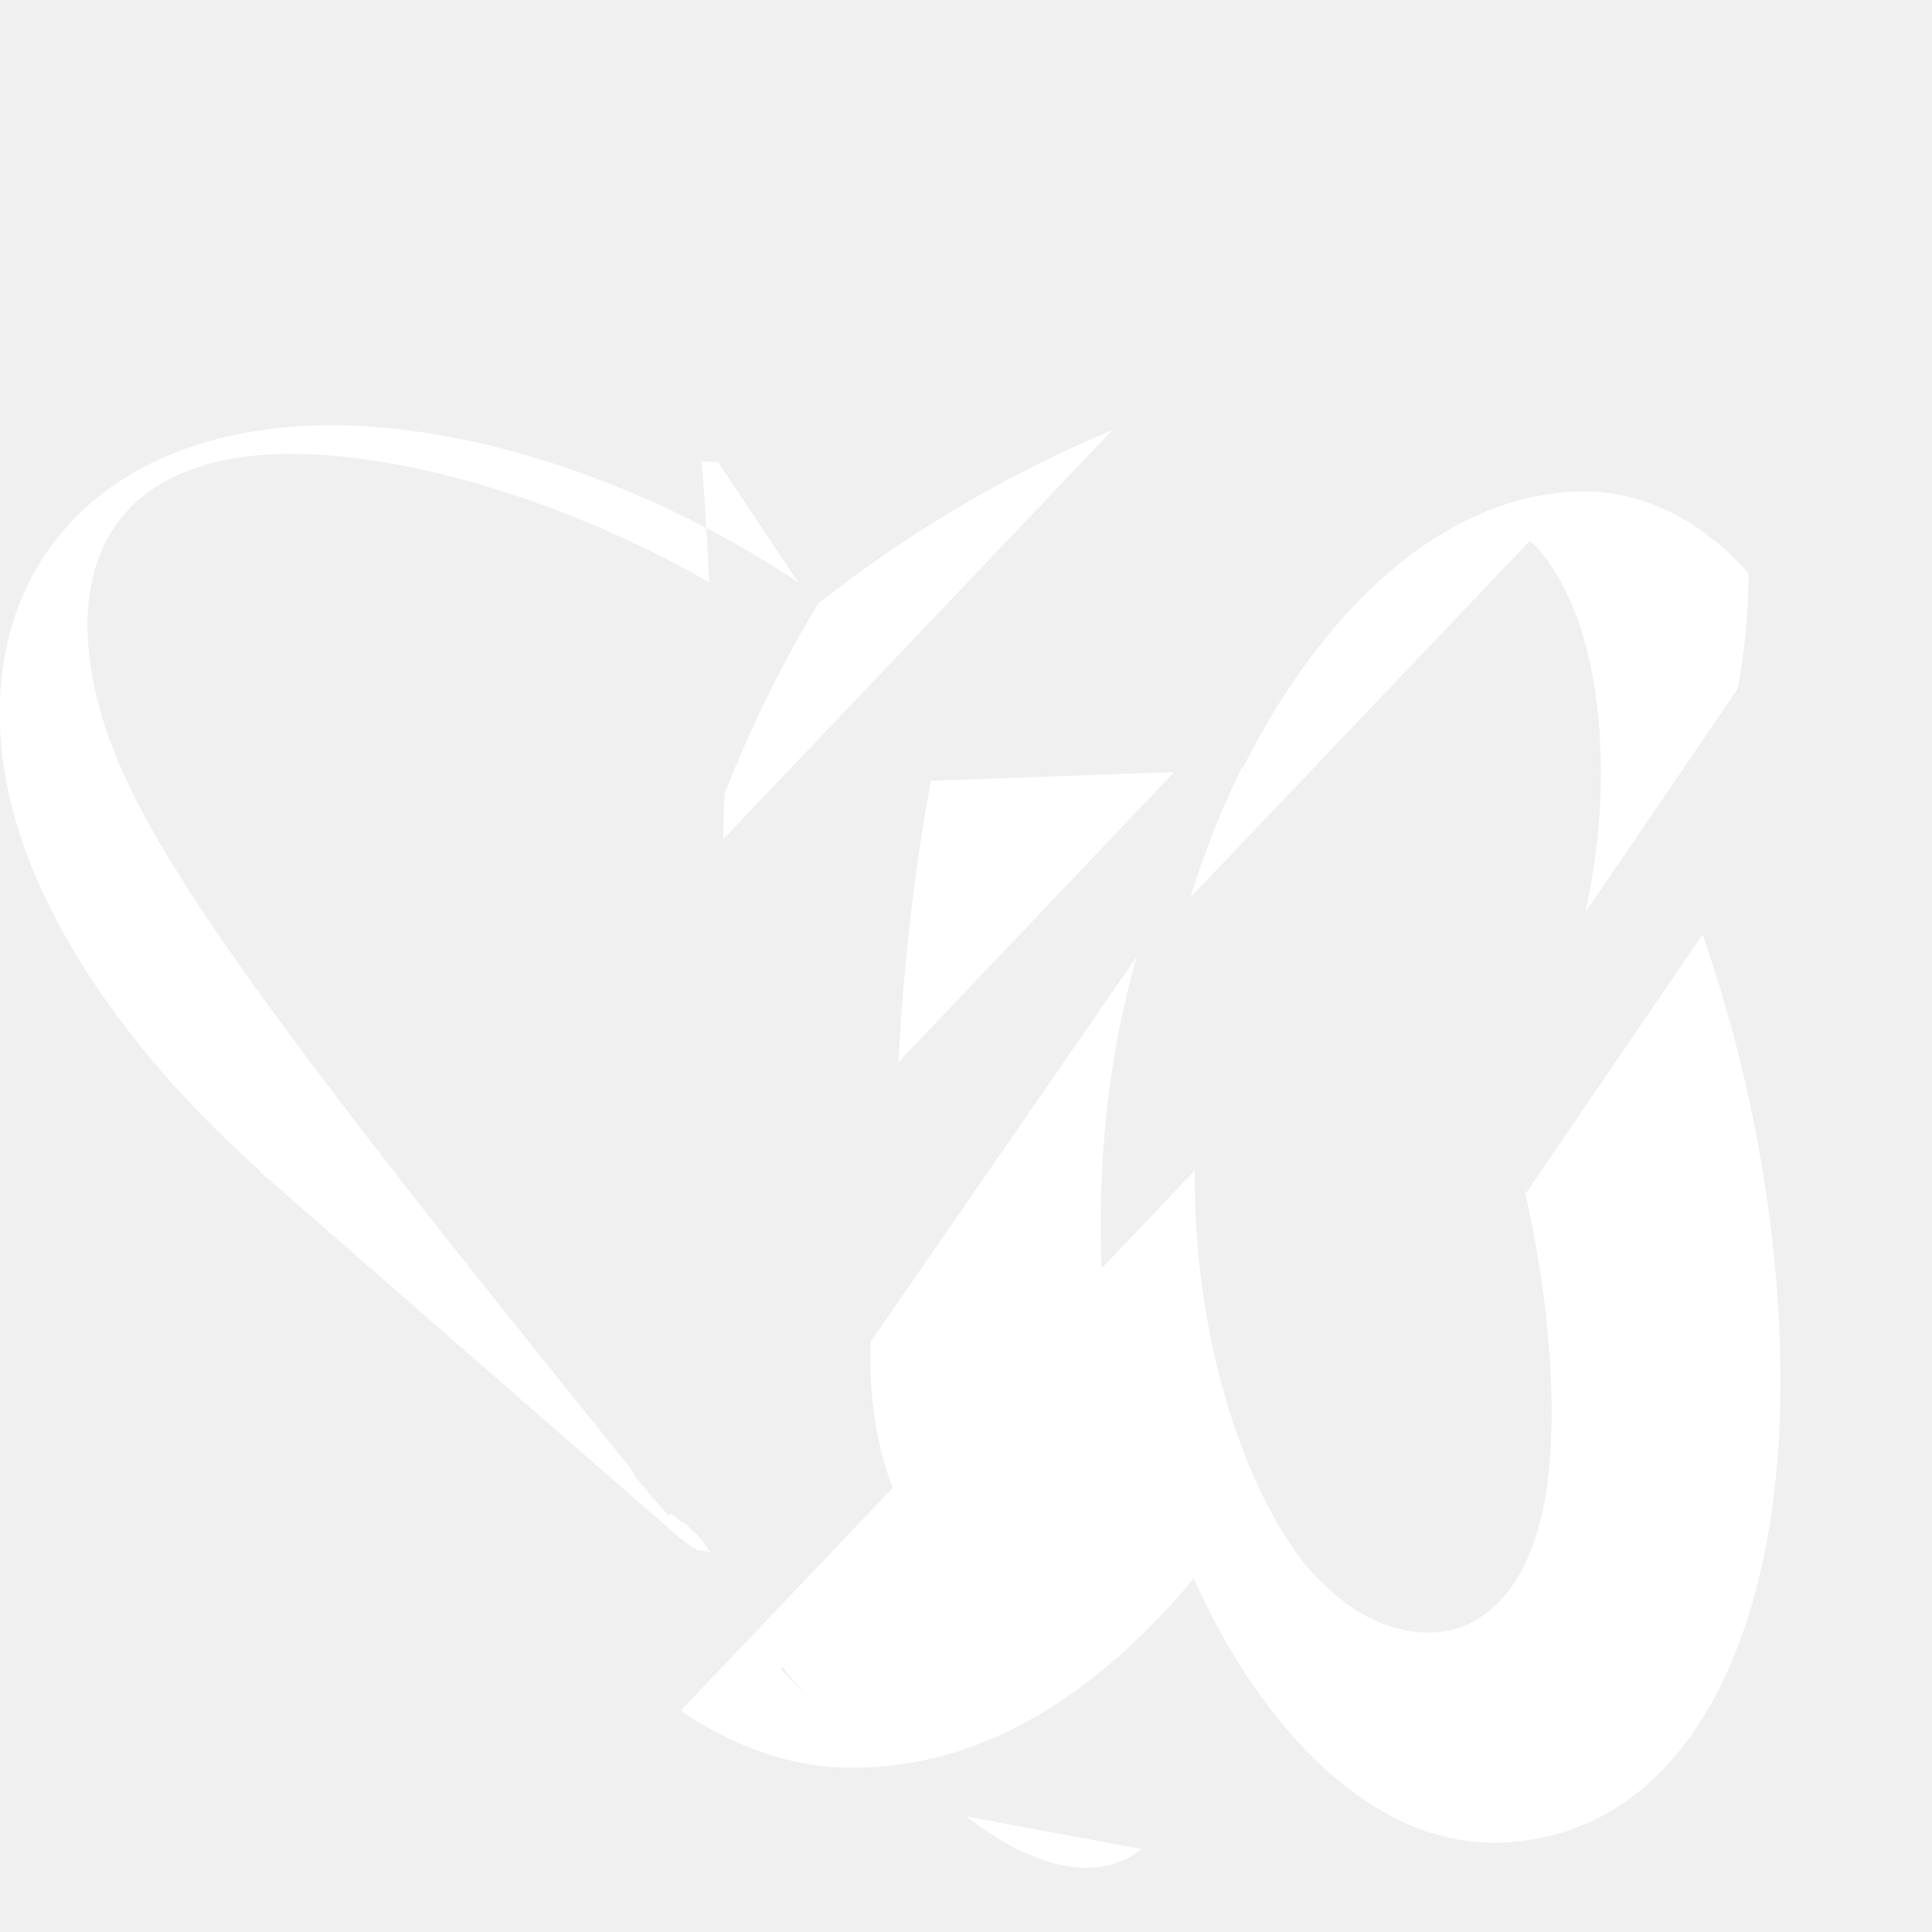
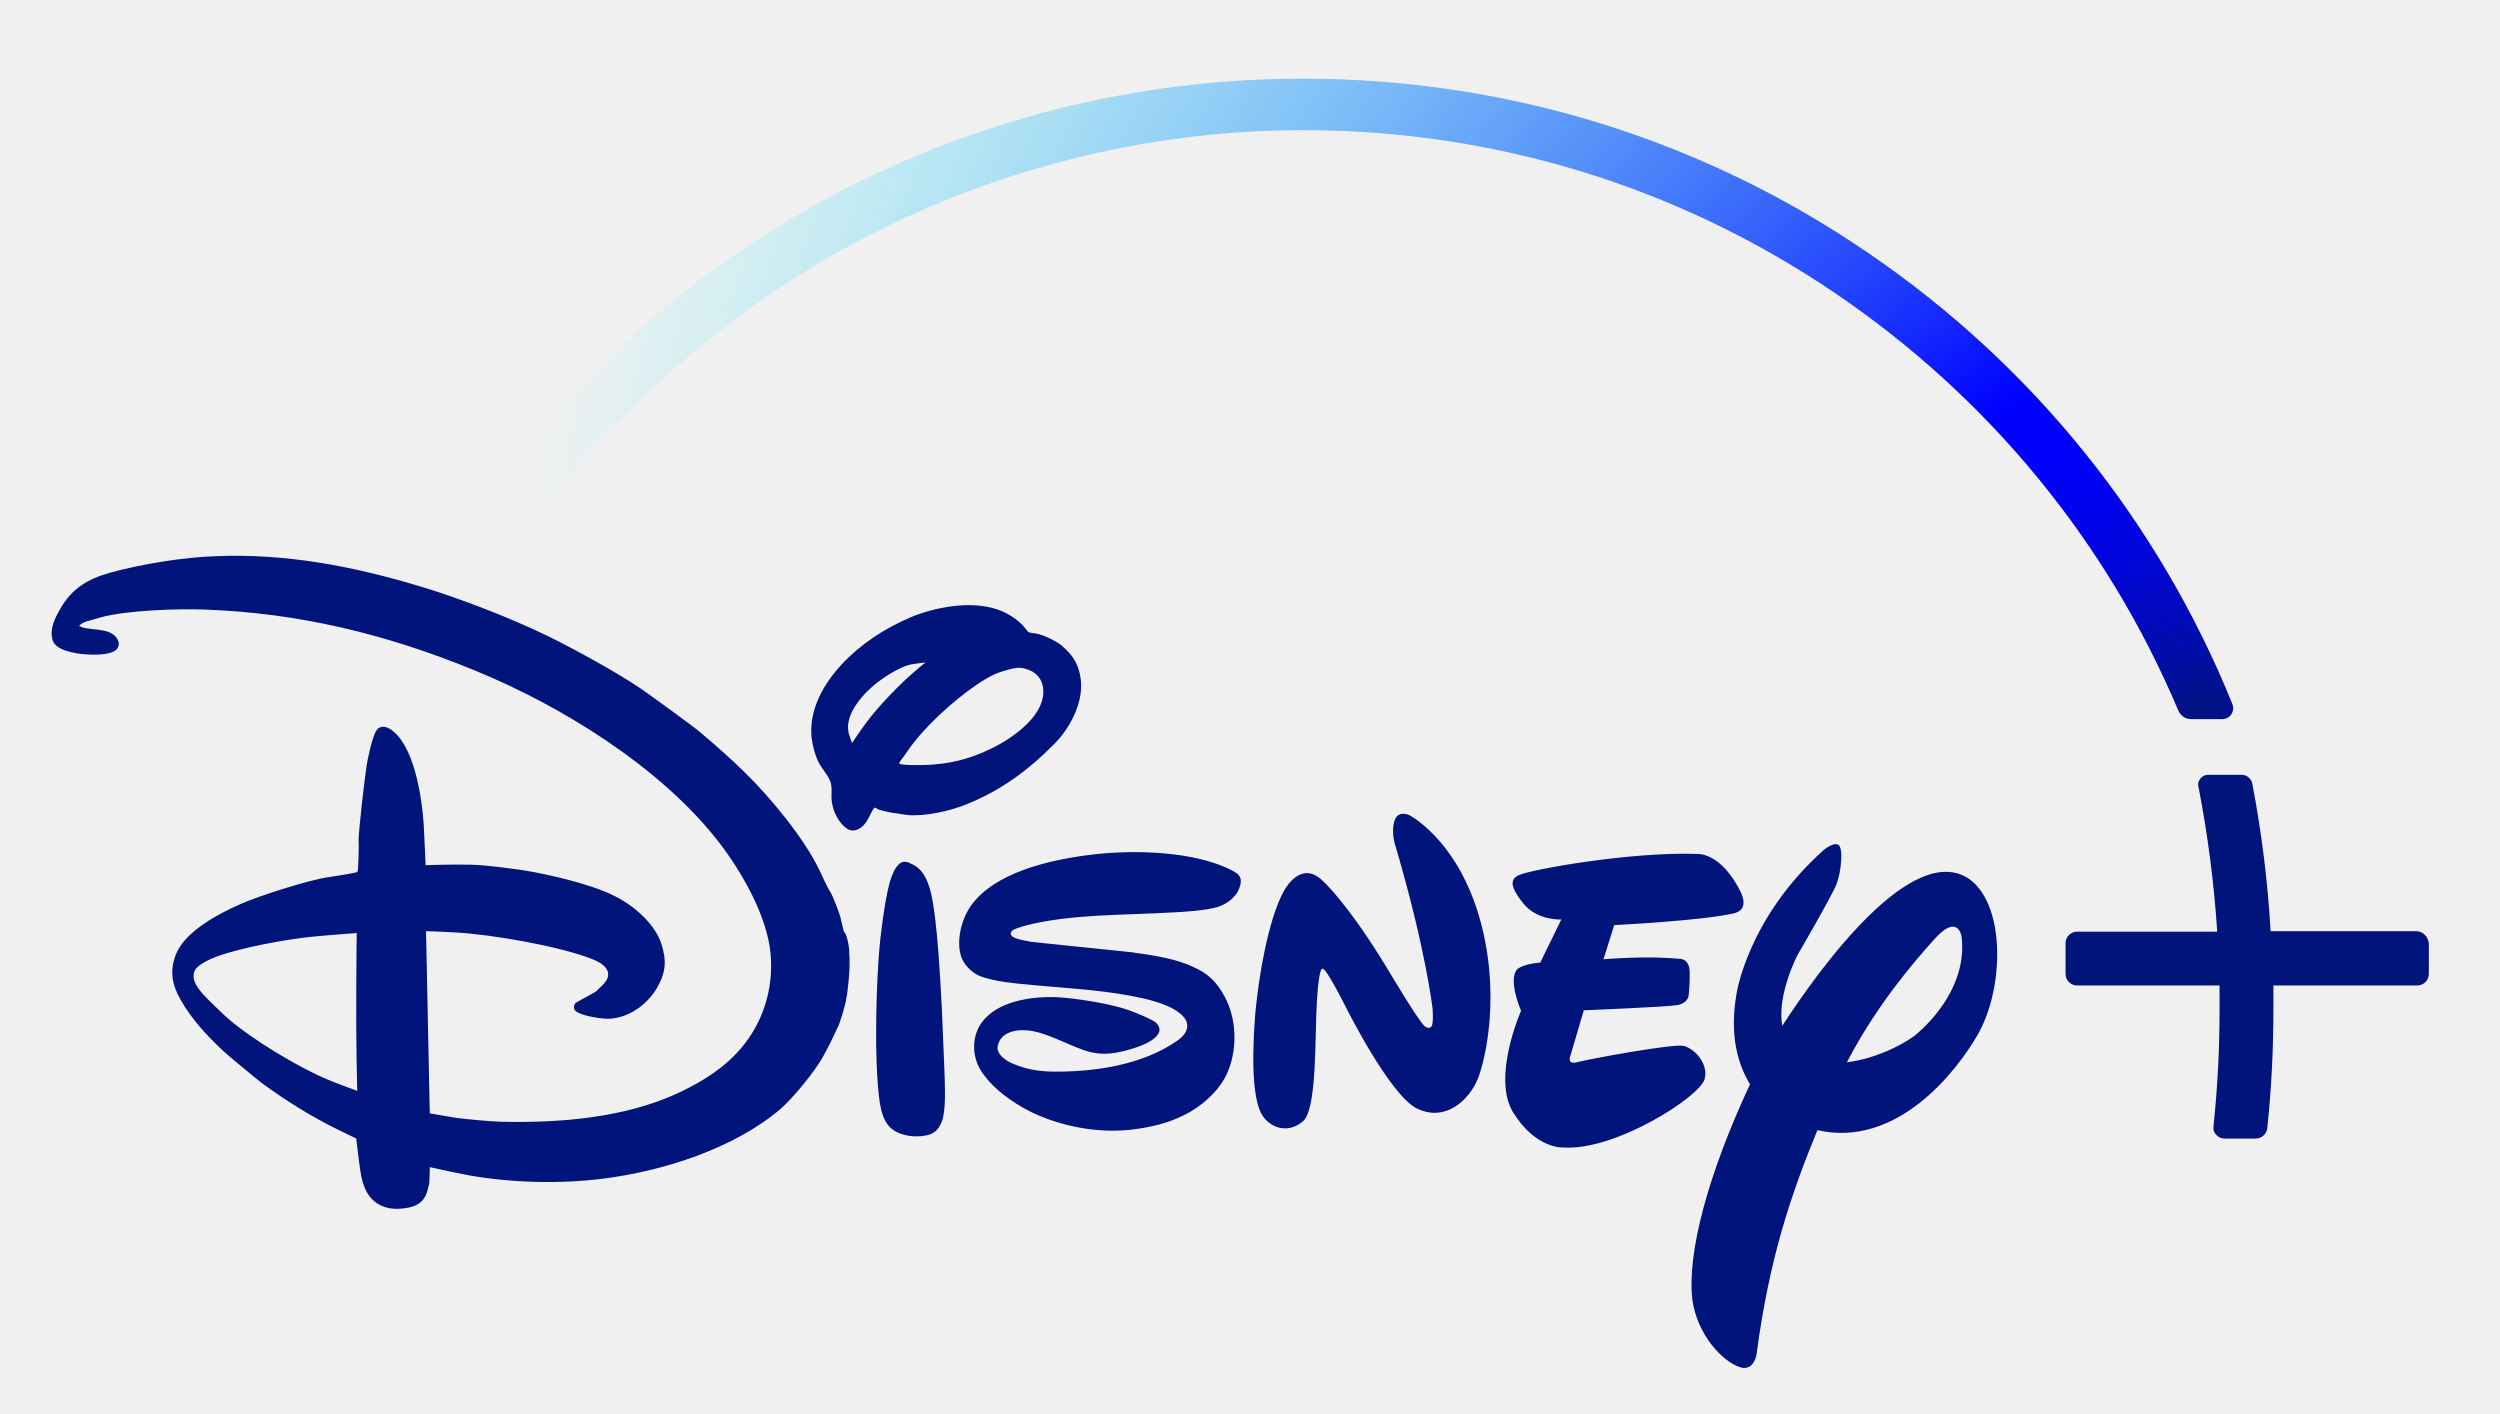
- <svg xmlns="http://www.w3.org/2000/svg" viewBox="0 0 24 24" fill="#ffffff">
-   <path d="M11.565 9.698c-.2 1.065-.34 2.264-.404 3.496l3.424-3.602c-.956.03-2.028.074-3.02.106zm7.395 5.12l-.018-.018c.266 1.158.377 2.31.317 3.264-.086 1.369-.64 2.183-1.467 2.215-.613.024-1.162-.346-1.586-.852a4.55 4.55 0 0 1-.28-.407l-.003.003-.008-.016c-.66-1.113-1.089-2.749-1.073-4.466l-6.386 6.71c.614.418 1.3.68 1.988.705 1.697.063 3.172-.892 4.386-2.347.197.438.423.857.68 1.244l.008.016.003-.003c.83 1.238 1.93 2.07 3.128 2.023 2.165-.082 3.355-2.292 3.46-5.26.066-1.9-.27-4.05-.96-6.02l-2.19 3.21zm-8.8-7.315A15.7 15.7 0 0 0 9 9.863c-.008.187-.014.374-.017.562l4.836-5.083a15.65 15.65 0 0 0-3.66 2.161zm11.563-.378c-.618-.7-1.376-1.047-2.133-1.02-1.697.063-3.172 1.492-4.147 3.427l-.015-.006-.004.014c-.247.5-.46 1.038-.636 1.607l4.217-4.43c.028.024.057.05.083.077.502.564.847 1.605.793 3.105-.017.473-.083.957-.187 1.434l1.893-2.778c.09-.482.131-.966.136-1.43zm-10.908 9.543c-.026.75.097 1.453.353 1.994l2.527-2.655c-.023-.42-.028-.848-.013-1.278.037-1.02.19-1.985.44-2.845zm-.898-9.434C7.7 5.75 4.534 4.753 2.274 5.586.456 6.253-.341 7.95.13 9.95c.37 1.552 1.533 3.198 3.1 4.595l-.003.008 5.226 4.56.004-.006c.046.04.094.077.14.116l.005-.005.014.014.009-.01c.017.014.034.03.051.044l.014-.015.016.015.006-.007.012.01.006-.007.01.01.007-.007.012.01.014-.015.026.023.004-.004.005.004c.003-.003.005-.007.008-.01l-.016-.015.003-.003-.013-.013.007-.007-.026-.024.007-.007-.03-.027.005-.006-.034-.032.007-.007a278.385 278.385 0 0 1-.236-.224l-.006.006-.009-.01-.009.01-.033-.034c-.016-.015-.033-.03-.05-.046l-.007.008-.035-.036.004-.005-.006-.005c-.01.01-.02.022-.03.033l-.056-.057.004-.005-.006-.005a250.85 250.85 0 0 1-.193-.207l.003-.003-.013-.015.004-.004a77.7 77.7 0 0 1-.154-.176l.003-.004-.022-.026.003-.004-.012-.014.003-.004-.013-.016.004-.004-.013-.017.003-.003C2.697 11.895 1.5 10.1 1.169 8.517c-.285-1.36.175-2.327 1.228-2.69C3.8 5.3 6.5 5.913 8.81 7.233c-.03-.607-.053-.998-.093-1.498l.2.001zm2.087 15.33c.476.367.97.62 1.445.638.28.01.527-.07.735-.232zm-2.293-1.87c.274.35.568.677.878.972l-.885-.93.007-.042z" />
+ <svg xmlns="http://www.w3.org/2000/svg" version="1.1" id="disneyplus__Layer_1" x="0px" y="0px" viewBox="0 0 534 302" style="enable-background:new 0 0 534 302;" xml:space="preserve">
+   <style type="text/css">.disneyplus__st0{fill:#01147B}.disneyplus__st1{fill:url(#disneyplus__SVGID_1_)}</style>
+   <g>
+     <path class="disneyplus__st0" d="M241.7,203.4c0.3,0,0.3,0,0.6,0.1c4.6,0.6,9.1,1.4,12.5,3c3.2,1.4,5.1,3.2,6.8,6.4c2.6,4.8,2.8,11.5,0.4,16.6   c-1.8,3.8-5.6,7-9.1,8.7c-3.6,1.8-7.2,2.6-11.3,3.1c-7.2,0.8-15-0.7-21.4-3.8c-3.8-1.9-8.5-5.1-10.9-9.2c-1.7-3-1.7-7,0.4-9.9   c3.4-4.6,10.6-5.6,16-5.4c4.1,0.2,11.6,1.4,15.5,2.8c1.1,0.4,5.1,2,5.8,2.7c0.5,0.5,0.8,1.2,0.6,1.9c-0.9,2.7-7.6,4.2-9.5,4.5   c-5.2,0.8-7.8-1.2-13.7-3.5c-1.5-0.6-3.4-1.2-4.9-1.3c-2.7-0.3-5.9,0.5-6.4,3.4c-0.3,1.5,1.5,2.9,2.8,3.5c3.1,1.4,5.7,1.8,8.8,1.9   c9.1,0.1,19.4-1.4,26.9-6.7c1-0.7,2-1.8,2-3.1c0-2.7-4.7-4.4-4.7-4.4c-5-2.1-14.4-3.1-19.1-3.5c-5-0.4-13-1.1-14.9-1.4   c-2-0.3-4.1-0.7-5.8-1.4c-1.7-0.8-3.4-2.5-3.9-4.4c-0.9-3.4,0.2-7.6,2.1-10.4c5-7.2,16.7-9.9,25.5-11c8.5-1.1,22.2-1,30.5,3.4   c1.3,0.7,1.9,1.3,1.7,2.7c-0.5,2.6-2.5,4.2-4.8,5c-2.5,0.8-7.6,1.1-9.8,1.2c-10,0.6-22.1,0.3-31.7,2.9c-0.7,0.2-2,0.6-2.5,1   c-1.5,1.6,2.8,2.1,3.7,2.3c0.3,0.1,0.3,0.1,0.6,0.1L241.7,203.4 M182,158.7c0,0,1.6-2.4,3-4.3c2.5-3.4,7-8.1,10.4-11   c1-0.9,2.3-1.9,2.3-1.9s-1.9,0.2-3,0.4c-2.6,0.5-6.3,3-8.2,4.6c-3.1,2.7-6.5,7-5,10.8C181.7,158,182,158.7,182,158.7 M199.3,163.3   c4.9-0.3,9.5-1.8,13.8-4.1c4.2-2.3,10.4-6.9,9.7-12.3c-0.2-1.7-1.3-3.1-2.8-3.7c-1.9-0.8-2.8-0.7-5.2,0c-1.7,0.5-2.5,0.8-4.2,1.8   c-4.8,2.8-11.7,8.8-15.4,13.6c-0.9,1.1-1.7,2.4-2.4,3.3c-0.4,0.5-0.8,1-0.7,1.2C192.3,163.5,197.4,163.5,199.3,163.3 M186.8,172.5   c-0.5,0.5-1,1.8-1.6,2.8c-0.3,0.5-0.8,1.1-1.2,1.4c-1.3,0.9-2.4,1-3.6-0.1c-1.7-1.5-2.7-3.9-2.8-6.2c0-1,0.1-2.1-0.1-3   c-0.3-1.4-1.7-2.9-2.5-4.3c-0.9-1.6-1.6-4.4-1.7-6.2c-0.3-5.7,2.7-10.9,6.5-15c3.9-4.2,9-7.6,14.6-10c5.2-2.2,12.9-3.7,18.7-1.7   c1.9,0.6,4.5,2.2,5.8,3.9c0.3,0.3,0.5,0.7,0.8,0.9c0.3,0.2,0.9,0.2,1.5,0.3c1.8,0.3,4.5,1.7,5.6,2.6c2.2,1.9,3.4,3.7,3.9,6.3   c1.1,5.2-1.9,11-5.3,14.5c-5.9,6-11.7,10.2-19.2,13.2c-3.3,1.3-8.4,2.5-12.2,2.2c-1.2-0.1-2.4-0.4-3.5-0.5   c-0.6-0.1-2.7-0.6-2.9-0.7C187.2,172.6,186.9,172.5,186.8,172.5 M193.5,184.1c0.2,0,0.6,0.1,0.9,0.3c2.6,1,3.7,3.4,4.4,6.1   c1.5,6.2,2.1,20,2.4,25.4c0.2,4,0.3,8,0.5,12c0.1,3.4,0.4,7.9-0.3,11c-0.3,1.1-1,2.5-2.1,3.1c-1.3,0.8-4.1,0.9-5.7,0.5   c-3.9-0.8-5.1-3.3-5.7-7.1c-1.3-9.1-0.7-27,0.1-34.5c0.3-2.5,1.2-10.5,2.5-13.8C190.9,186.1,191.9,183.8,193.5,184.1 M76.2,199.3   c0,0-5.7,0.4-9.7,0.8c-5,0.5-14.5,2.2-19.9,4.1c-1.6,0.6-5,2-5.2,3.7c-0.3,1.7,0.8,3.1,2,4.5c0.7,0.8,4.6,4.6,5.7,5.5   c4.6,3.9,14,9.8,20.9,12.7c2.4,1,6.3,2.4,6.3,2.4s-0.3-11.2-0.2-22.2C76.1,205,76.2,199.3,76.2,199.3 M181.4,203.7   c0.3,3-0.4,8.7-0.6,9.4c-0.2,1.7-1.5,5.7-1.8,6.2c-1.1,2.4-2.1,4.4-3.2,6.4c-1.9,3.4-6.4,8.8-9,11.1c-9.9,8.5-25.2,13.4-38.3,15   c-8.9,1.1-19.1,0.9-28.6-0.8c-3.2-0.6-8.1-1.7-8.1-1.7s0,1.9-0.1,3.3c-0.1,0.6-0.5,2.3-0.8,2.8c-0.7,1.4-1.8,2.1-3.4,2.5   c-2,0.4-4.1,0.5-5.9-0.3c-3-1.3-4.1-4.1-4.6-7.3c-0.4-2.6-0.9-7.1-0.9-7.1s-2.2-1.1-4.1-2c-5.7-2.8-11.2-6.3-16-9.8   c-1.3-1-7-5.7-8.3-6.9c-3.5-3.3-6.7-6.7-9.1-10.9c-1.9-3.3-2.4-6.3-1-9.8c2-4.9,9-8.6,13.8-10.7c3.5-1.6,14.6-5.2,19.1-5.8   c2.2-0.3,5.5-0.9,5.7-1c0.1-0.1,0.1-0.1,0.2-0.2c0.1-0.1,0.3-5,0.2-6.8c0-1.8,1.3-13.2,1.7-15.7c0.2-1.3,1.2-6.4,2.2-7.7   c0.7-0.9,1.8-0.8,2.8-0.2c5.2,3.3,6.8,14.6,7.2,20.3c0.2,3.5,0.4,8.8,0.4,8.8s6-0.2,9.7-0.1c3.6,0.1,7.6,0.7,11.3,1.2   c4.8,0.8,14.1,2.8,19.4,5.5c4.4,2.2,8.5,6,9.9,10c1.2,3.6,1.1,6.2-0.8,9.5c-2.1,3.7-6.1,6.5-10.2,6.7c-1.2,0.1-5.8-0.5-7.2-1.6   c-0.5-0.4-0.5-1.2-0.1-1.7c0.1-0.2,2.3-1.3,3.5-2c0.6-0.3,1.2-0.7,1.6-1.2c1-0.9,2-1.9,1.9-3.1c-0.1-1.5-1.8-2.5-3.3-3.1   c-7.3-2.9-21.9-5.3-28.9-5.7c-2.8-0.2-6.7-0.3-6.7-0.3l0.8,38.9c0,0,3.2,0.6,5.8,1c1.5,0.2,7.7,0.8,9.3,0.8   c12.6,0.3,26.6-0.8,38.1-6.2c5.1-2.4,9.7-5.3,13.2-9.4c4.6-5.3,7.1-12.6,6.4-20.2c-0.7-8.3-6.5-18.1-11.2-24.1   c-12.3-15.8-33.4-28.9-52-36.5c-19-7.8-37.7-12.3-57.8-13c-5.2-0.2-16.5,0.1-22.2,1.7c-0.8,0.2-1.6,0.5-2.4,0.7   c-0.6,0.1-1.5,0.5-1.8,0.8c-0.1,0.1-0.3,0.3-0.3,0.3s0.4,0.2,0.7,0.3c0.6,0.3,3.2,0.4,4.5,0.7c1.2,0.2,2.4,0.8,2.9,1.7   c0.5,0.8,0.5,1.5,0,2.2c-1.3,1.6-6.2,1.3-8.3,1c-2.2-0.4-5-1-5.5-3c-0.6-2.3,0.5-4.5,1.7-6.6c2.4-4.2,5.7-6.3,10.7-7.7   c7-1.9,15.9-3.3,22.5-3.5c15-0.6,29.2,2.1,43.8,6.5c8.3,2.5,19.2,6.7,27.2,10.6c5.7,2.8,14.8,7.8,19.8,11.2   c1.6,1.1,11,7.9,12.4,9.1c3,2.5,7,6,9.9,8.9c5.6,5.5,12.5,13.9,15.8,20.7c0.8,1.6,1.4,3.2,2.5,5c0.4,0.6,1.9,4.4,2.1,5.5   c0.3,1.1,0.6,2.7,0.7,2.8C180.8,199.2,181.5,202.4,181.4,203.7z M370.3,195.1c-7,1.6-25.5,2.5-25.5,2.5l-2.3,7.3   c0,0,9.2-0.8,16-0.1c0,0,2.2-0.3,2.4,2.5c0.1,2.5-0.2,5.3-0.2,5.3s-0.1,1.7-2.5,2.1c-2.5,0.4-19.9,1.1-19.9,1.1l-2.8,9.5   c0,0-1,2.2,1.3,1.6c2.2-0.6,20.4-4,22.8-3.5c2.5,0.6,5.4,4,4.5,7.1c-1,3.8-19.2,15.4-30.2,14.6c0,0-5.8,0.4-10.7-7.5   c-4.6-7.5,1.7-21.7,1.7-21.7s-2.9-6.6-0.8-8.9c0,0,1.2-1.1,4.9-1.4l4.5-9.2c0,0-5.1,0.3-8.1-3.4c-2.8-3.5-3-5.2-0.9-6.1   c2.3-1.1,23.5-5,38-4.5c0,0,5.1-0.5,9.4,8.3C371.8,190.7,373.9,194.3,370.3,195.1L370.3,195.1z M315.6,230.6   c-1.9,4.4-6.8,9.1-12.9,6.2c-6-2.9-15.7-22.6-15.7-22.6s-3.7-7.3-4.4-7.2c0,0-0.8-1.4-1.3,6.6c-0.5,8,0.1,23.6-3.1,26   c-3,2.5-6.7,1.5-8.6-1.4c-1.7-2.8-2.4-9.6-1.5-21.4c1.1-11.8,3.9-24.4,7.4-28.3c3.5-3.9,6.3-1.1,7.4,0c0,0,4.7,4.3,12.4,16.7   l1.4,2.3c0,0,7,11.8,7.8,11.8c0,0,0.6,0.5,1.1,0.1c0.7-0.2,0.4-4,0.4-4s-1.5-12.9-7.9-34.6c0,0-1-2.7-0.3-5.3   c0.7-2.6,3.2-1.4,3.2-1.4s9.9,5,14.8,21.2C320.7,211.5,317.4,226.2,315.6,230.6L315.6,230.6z M422.5,220.9   c-4.5,7.9-17.3,24.4-34.3,20.5c-5.6,13.6-10.3,27.4-13,47.9c0,0-0.6,4-3.9,2.6c-3.3-1.2-8.7-6.6-9.8-14.2   c-1.2-10,3.3-26.8,12.3-46.1c-2.6-4.3-4.4-10.4-2.9-19.2c0,0,2.3-16.2,18.6-30.8c0,0,2-1.7,3.1-1.2c1.2,0.5,0.7,5.8-0.3,8.4   c-1,2.6-8.3,15.1-8.3,15.1s-4.5,8.5-3.3,15.2c8.5-13.1,28-39.6,40-31.3c4,2.9,5.9,9.2,5.9,16C426.6,209.8,425.2,216.1,422.5,220.9   L422.5,220.9z M419,200.1c0,0-0.7-5.2-5.8,0.5c-4.4,4.9-12.3,14-18.7,26.3c6.7-0.8,13.1-4.4,15.1-6.2   C412.8,217.9,420.2,210.2,419,200.1L419,200.1z M516.1,198.9H485c-0.6-10.6-1.9-20.9-3.9-31.5c-0.2-1.1-1.2-1.9-2.3-1.9h-7.2   c-0.6,0-1.2,0.3-1.6,0.8c-0.4,0.5-0.6,1.1-0.4,1.8c2,10.3,3.3,20.4,4,30.9h-29.9c-1.4,0-2.5,1.1-2.5,2.5v6.5c0,1.4,1.1,2.5,2.5,2.5   h30.4c0,1.6,0,3,0,4.4c0,9.3-0.4,17-1.3,25.7c-0.1,0.7,0.1,1.3,0.6,1.8c0.4,0.5,1.1,0.8,1.7,0.8h6.7c1.3,0,2.4-1,2.5-2.3   c0.9-8.7,1.3-16.5,1.3-26c0-1.3,0-2.8,0-4.4h30.7c1.4,0,2.5-1.1,2.5-2.5v-6.5C518.6,200,517.5,198.9,516.1,198.9z" />
+     <radialGradient id="disneyplus__SVGID_1_" cx="1775.139" cy="146.126" r="756.556" gradientTransform="matrix(0.4759 -4.318301e-05 4.318301e-05 0.4759 -374.4723 83.8524)" gradientUnits="userSpaceOnUse">
+       <stop offset="0" style="stop-color:#01147B" />
+       <stop offset="2.549020e-02" style="stop-color:#011098" />
+       <stop offset="6.430855e-02" style="stop-color:#010ABD" />
+       <stop offset="0.103" style="stop-color:#0006DA" />
+       <stop offset="0.142" style="stop-color:#0003EE" />
+       <stop offset="0.179" style="stop-color:#0001FB" />
+       <stop offset="0.216" style="stop-color:#0000FF" />
+       <stop offset="1" style="stop-color:#00FFFF;stop-opacity:0" />
+     </radialGradient>
+     <path class="disneyplus__st1" d="M476.8,150.3c-15.8-39-42.7-72.3-77.5-96.1c-35.7-24.5-77.5-37.4-121-37.4c-71.9,0-138.5,35.7-178.3,95.5   c-0.4,0.6-0.5,1.5-0.3,2.2c0.3,0.8,0.8,1.3,1.6,1.6l5.6,1.9c0.3,0.1,0.7,0.2,1,0.2c1,0,2-0.5,2.6-1.4c18.3-26.8,43-49.2,71.5-64.6   c29.4-15.9,62.8-24.4,96.4-24.4c40.7,0,79.9,12,113.4,34.7c32.7,22.1,58.2,53,73.5,89.3c0.5,1.1,1.5,1.8,2.7,1.8l6.7,0   c0.8,0,1.5-0.4,1.9-1C477.1,151.8,477.1,151,476.8,150.3z" />
+   </g>
</svg>
